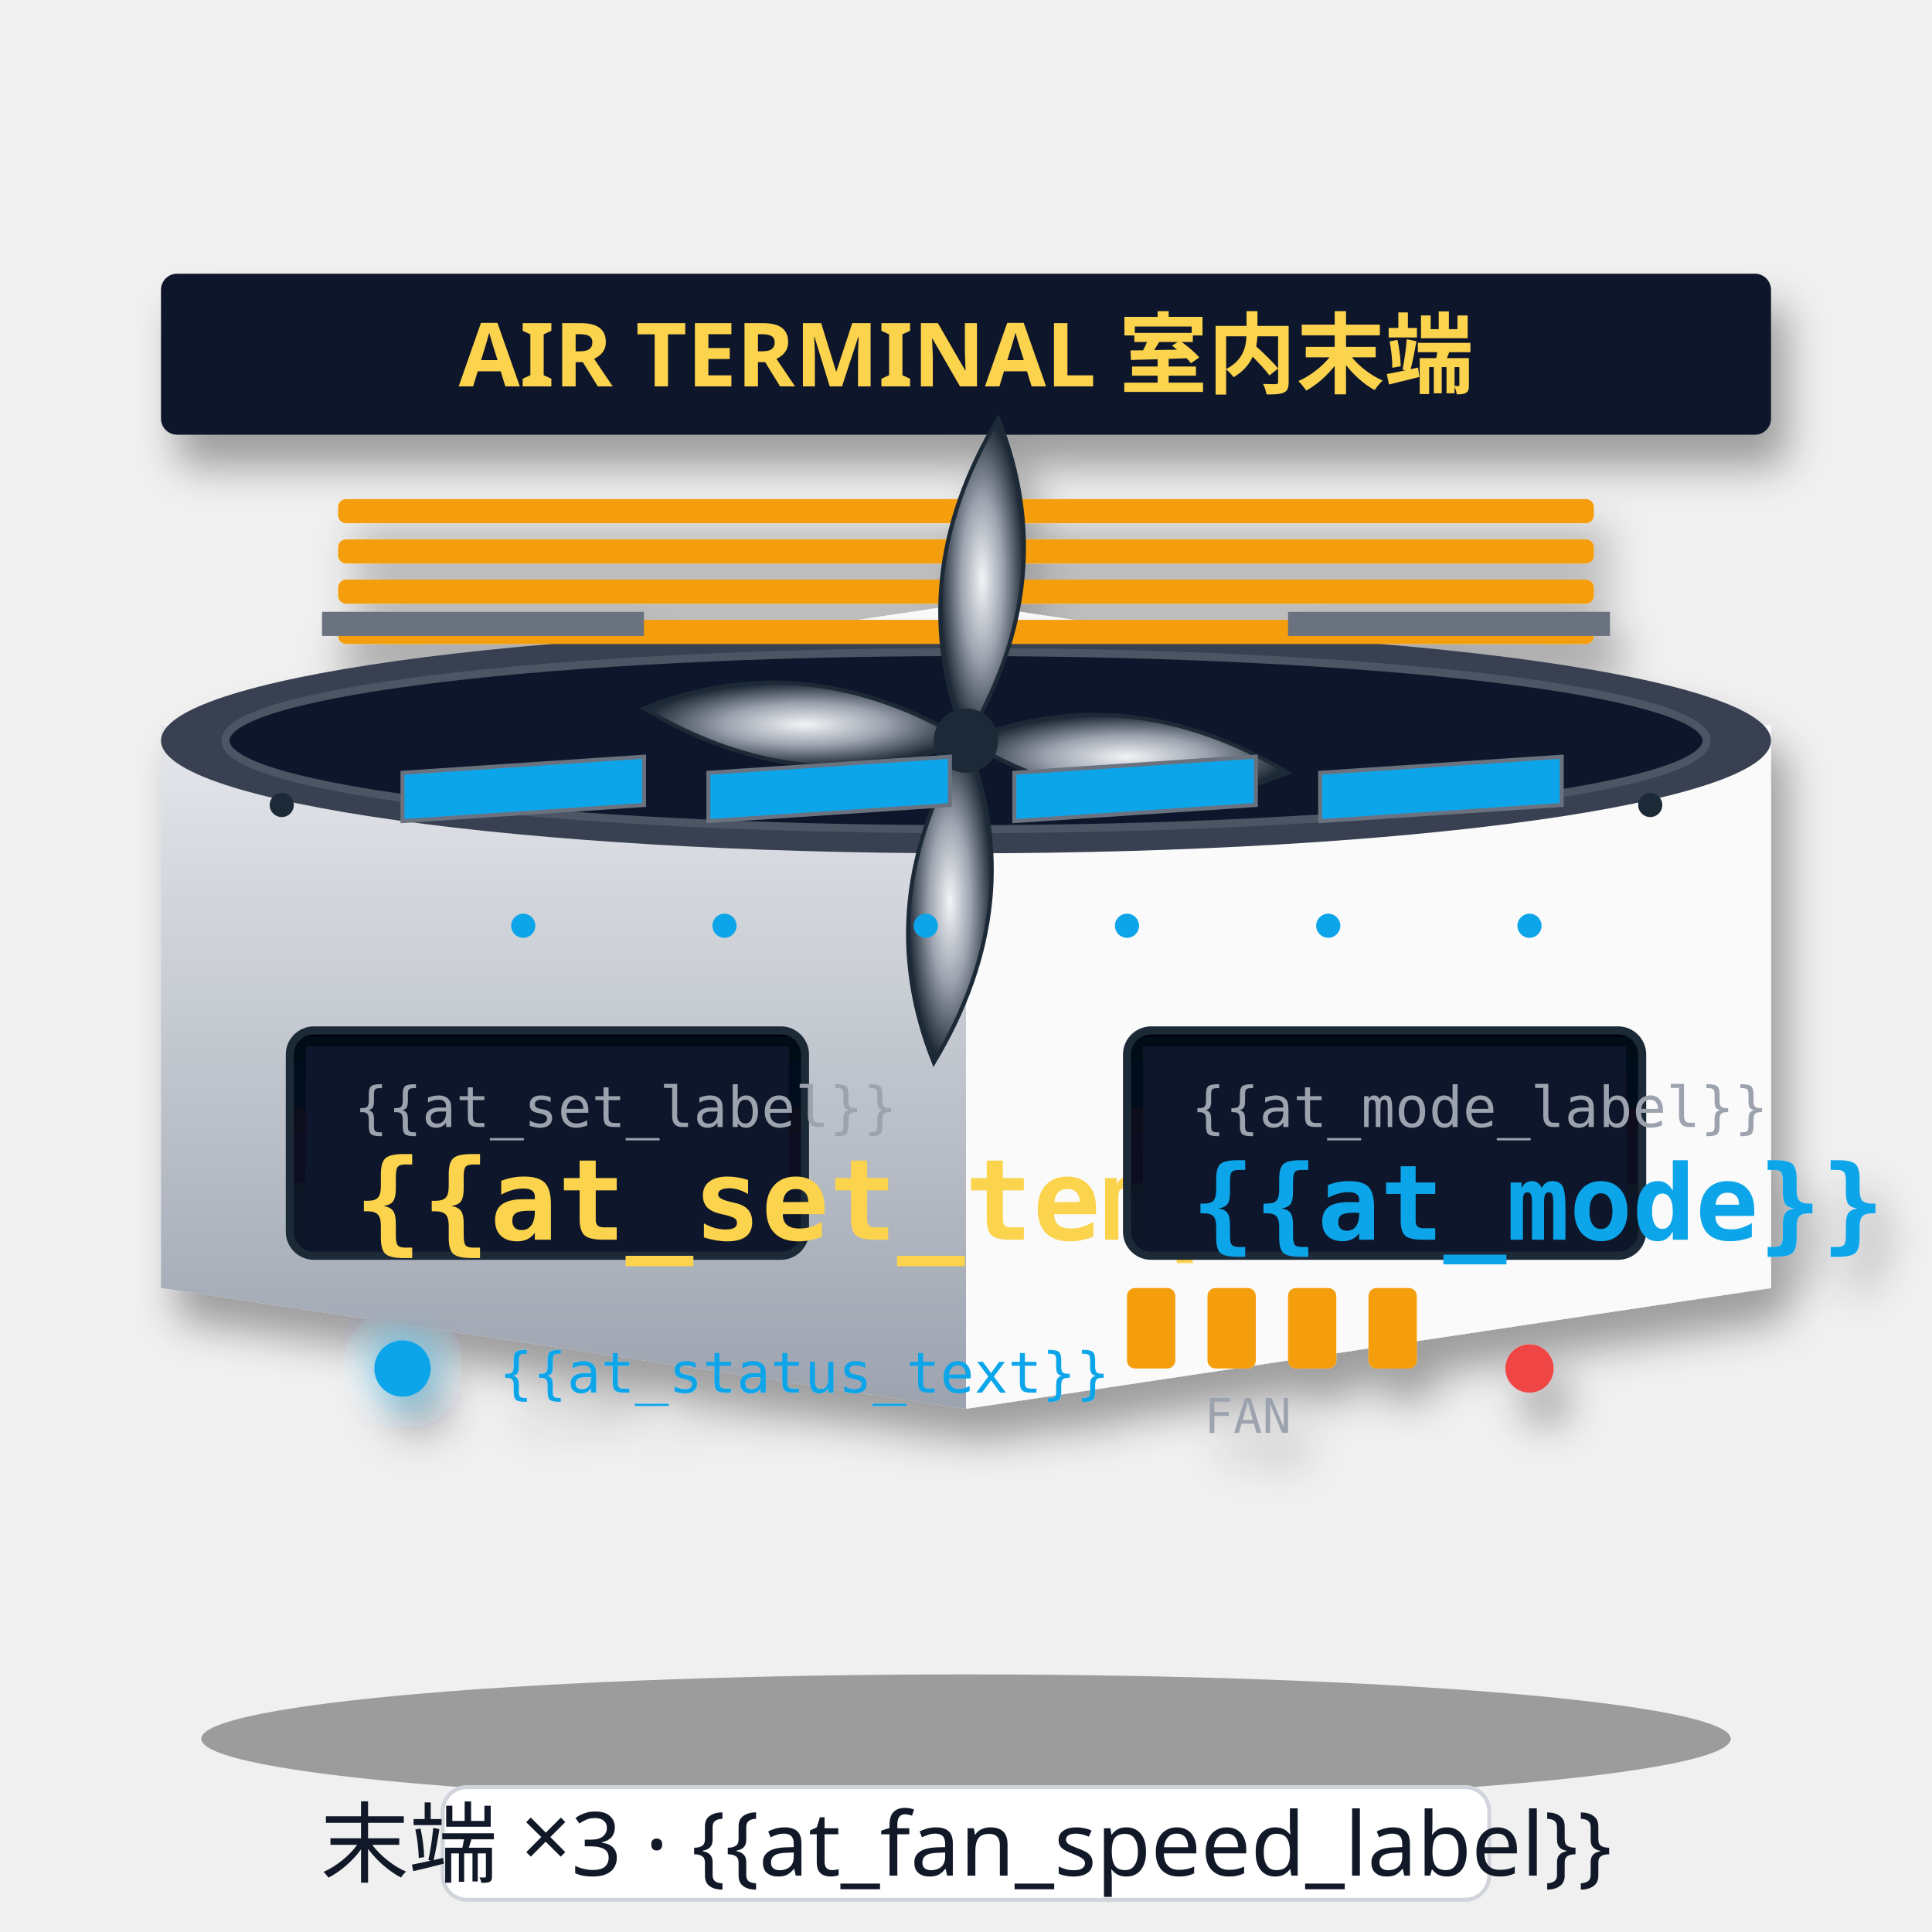
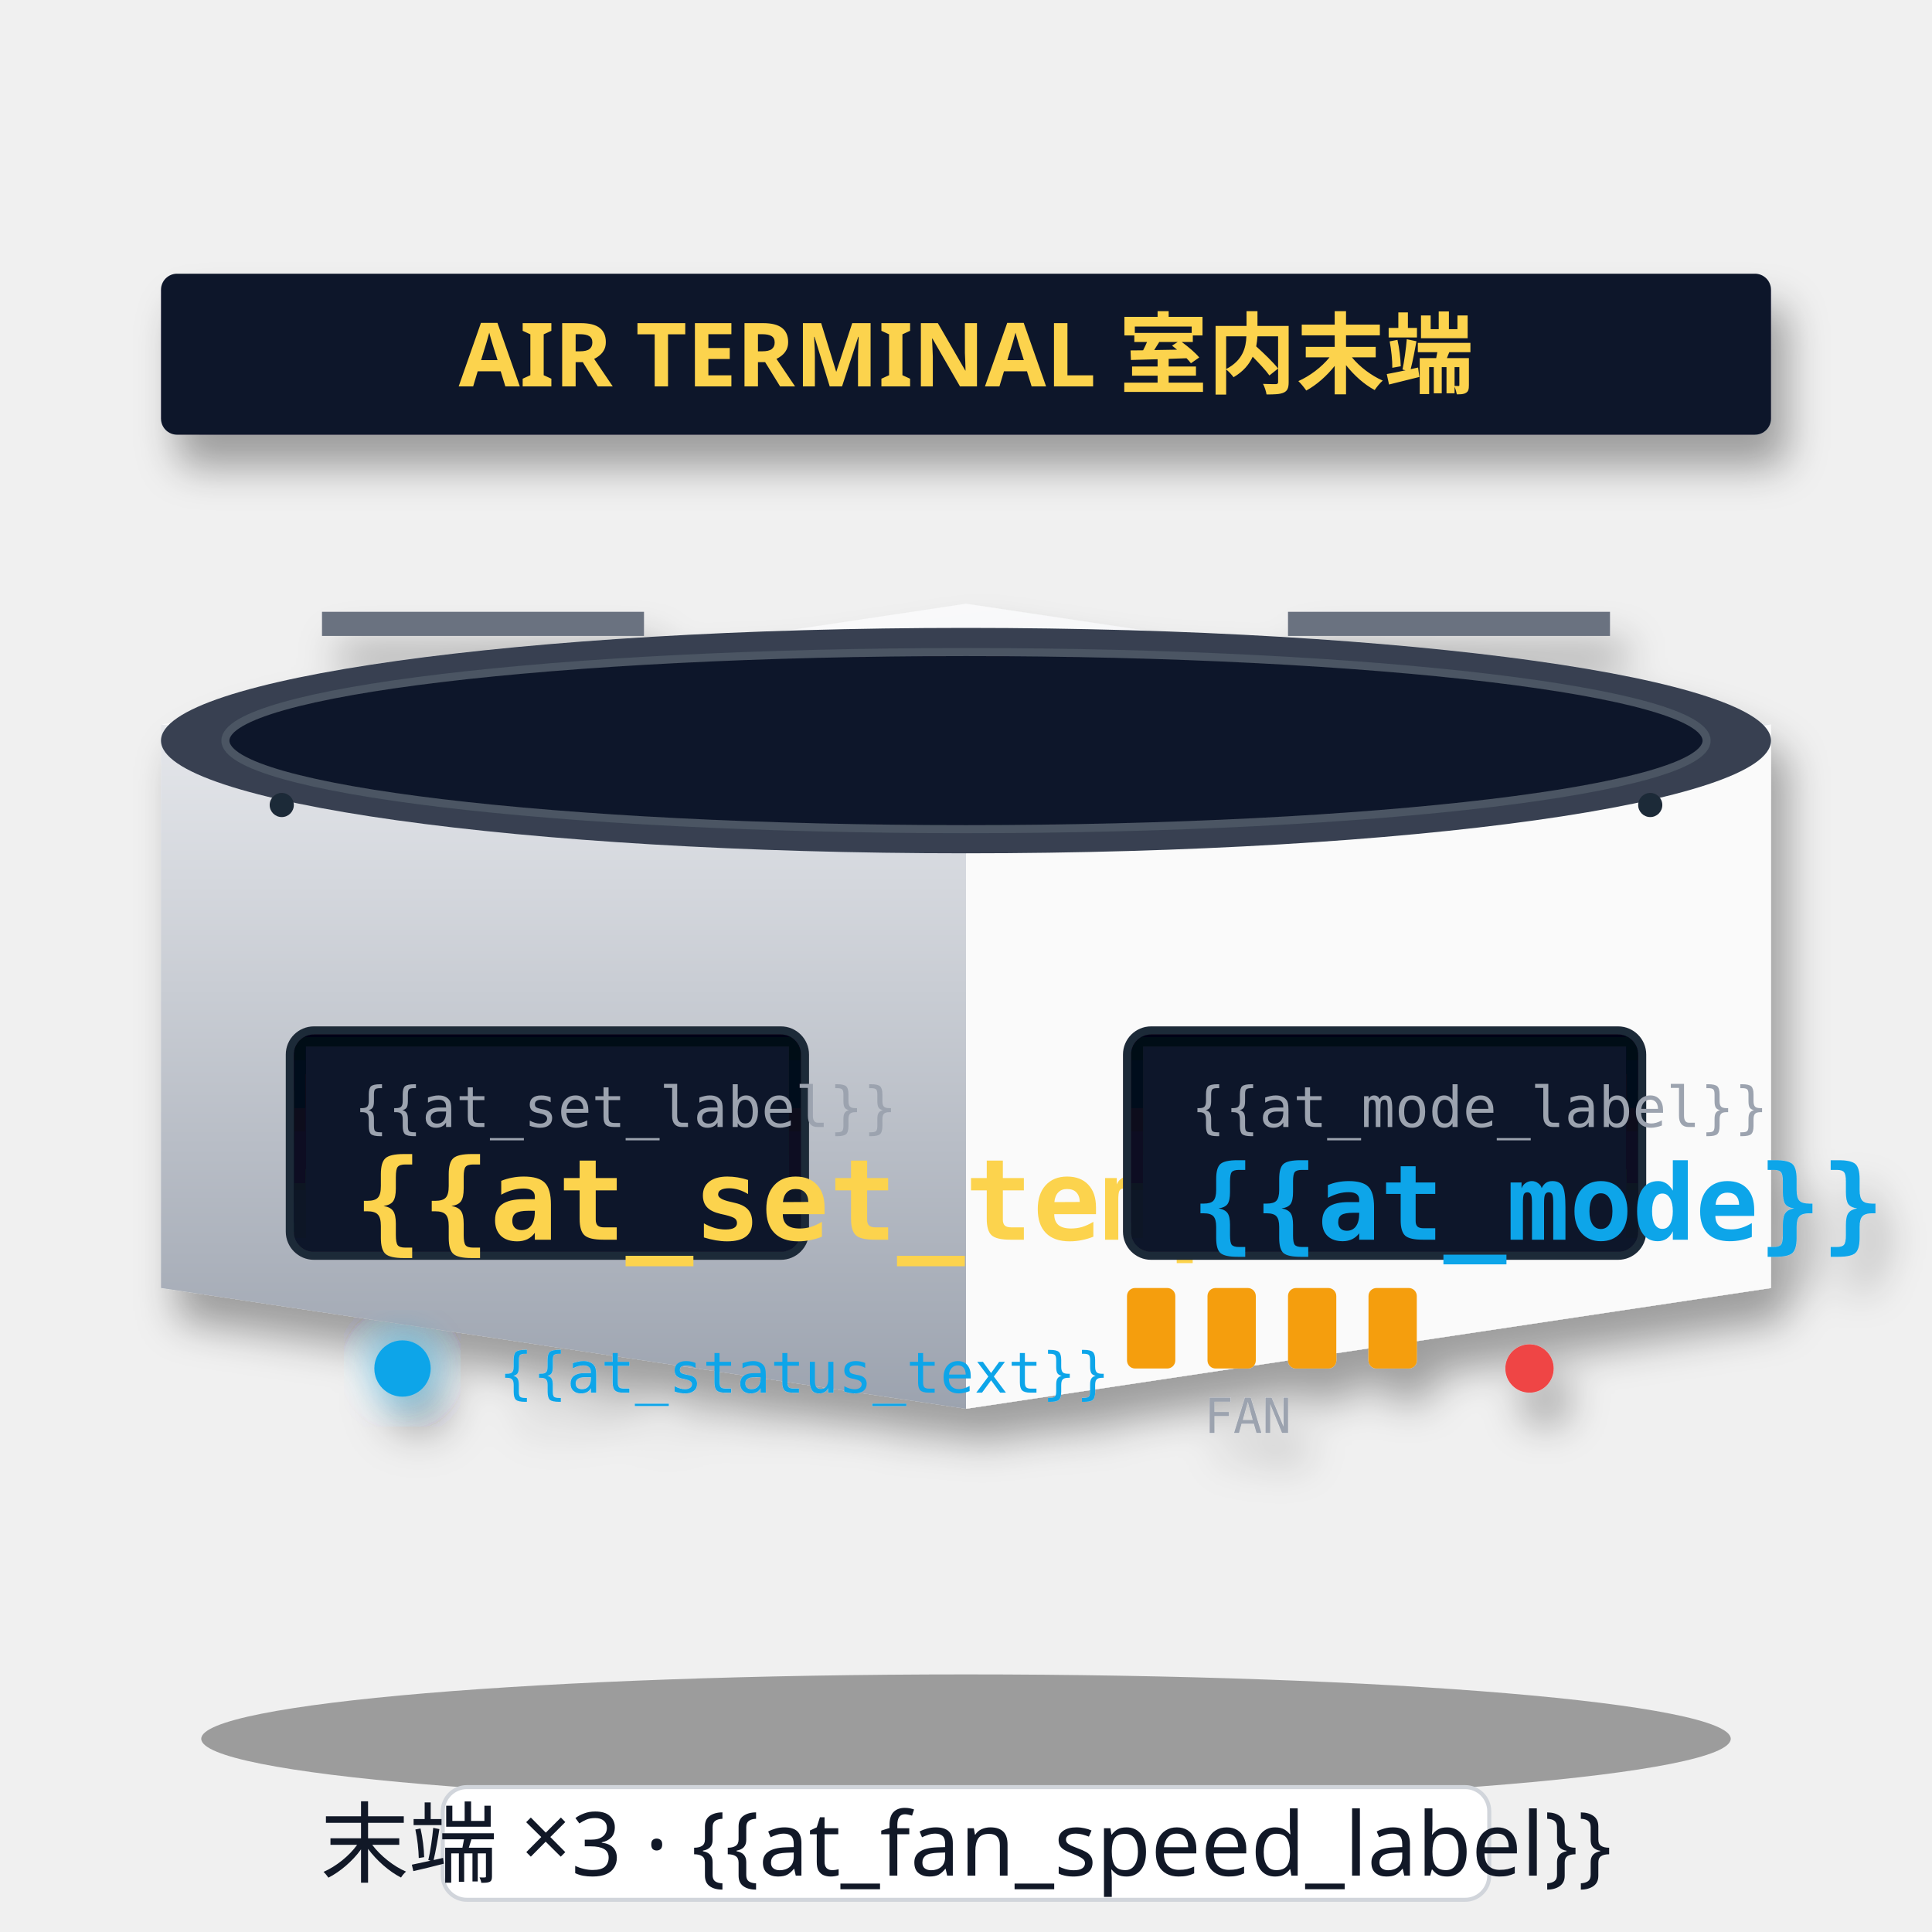
<svg xmlns="http://www.w3.org/2000/svg" viewBox="0 0 240 240" width="240" height="240" id="air-terminal">
  <defs>
    <linearGradient id="atT" x1="0%" y1="0%" x2="100%" y2="100%">
      <stop offset="0%" stop-color="#FFFFFF" />
      <stop offset="50%" stop-color="#F3F4F6" />
      <stop offset="100%" stop-color="#D1D5DB" />
    </linearGradient>
    <linearGradient id="atS" x1="0%" y1="0%" x2="0%" y2="100%">
      <stop offset="0%" stop-color="#E5E7EB" />
      <stop offset="100%" stop-color="#9CA3AF" />
    </linearGradient>
    <linearGradient id="lcd11" x1="0%" y1="0%" x2="0%" y2="100%">
      <stop offset="0%" stop-color="#020617" />
      <stop offset="100%" stop-color="#0F172A" />
    </linearGradient>
    <radialGradient id="atFanG" cx="50%" cy="50%" r="50%">
      <stop offset="0%" stop-color="#F3F4F6" />
      <stop offset="50%" stop-color="#9CA3AF" />
      <stop offset="100%" stop-color="#1F2937" />
    </radialGradient>
    <radialGradient id="ledB11" cx="50%" cy="50%" r="50%">
      <stop offset="0%" stop-color="#BAE6FD" />
      <stop offset="50%" stop-color="#0EA5E9" />
      <stop offset="100%" stop-color="#0C4A6E" />
    </radialGradient>
    <radialGradient id="ledO11" cx="50%" cy="50%" r="50%">
      <stop offset="0%" stop-color="#FED7AA" />
      <stop offset="50%" stop-color="#F97316" />
      <stop offset="100%" stop-color="#7C2D12" />
    </radialGradient>
    <radialGradient id="ledR11" cx="50%" cy="50%" r="50%">
      <stop offset="0%" stop-color="#FCA5A5" />
      <stop offset="50%" stop-color="#EF4444" />
      <stop offset="100%" stop-color="#7F1D1D" />
    </radialGradient>
    <radialGradient id="ledGl11" cx="50%" cy="50%" r="50%">
      <stop offset="0%" stop-color="#0EA5E9" stop-opacity="0.5" />
      <stop offset="100%" stop-color="#0EA5E9" stop-opacity="0" />
    </radialGradient>
    <filter id="ds11">
      <feDropShadow dx="2" dy="4" stdDeviation="2.5" flood-color="#000" flood-opacity="0.35" />
    </filter>
    <filter id="gl11">
      <feGaussianBlur stdDeviation="1.8" />
    </filter>
  </defs>
  <style>
      /* ============ 末端风盘动画 ============ */
      .anim-fan-coil, .anim-air-particle, .anim-louver-wave, .anim-intake-louver {
        opacity: 0;
      }
      .anim-fan-coil {
        transform-origin: 120px 92px;
        transform-box: view-box;
      }
-       [data-anim-fan-state="on"] .anim-fan-coil,
-       [data-anim-state="cool"] .anim-fan-coil,
-       [data-anim-state="heat"] .anim-fan-coil,
-       [data-anim-state="on"] .anim-fan-coil,
-       [data-anim-fan-state="heat"] .anim-fan-coil {
+       [data-anim-state="cool"][data-anim-fan-running="true"] .anim-fan-coil,
+       [data-anim-state="heat"][data-anim-fan-running="true"] .anim-fan-coil {
        opacity: 1;
        animation: fan-coil-spin var(--anim-fan-duration, 1.2s) linear infinite;
      }
      @keyframes fan-coil-spin { to { transform: rotate(360deg); } }

      /* v0.3.2: 风扇颜色按冷热变化（cool=蓝 / heat=橙 / off=灰） */
      .anim-fan-coil path { fill: var(--anim-fan-color, url(#atFanG)); transition: fill 0.3s; }

-       [data-anim-state="cool"] .anim-air-particle,
-       [data-anim-fan-state="heat"] .anim-air-particle {
+       [data-anim-state="cool"][data-anim-fan-running="true"] .anim-air-particle,
+       [data-anim-state="heat"][data-anim-fan-running="true"] .anim-air-particle {
        opacity: 1;
        animation: air-flow var(--anim-air-speed, 1s) linear infinite;
      }
      [data-anim-state="cool"] .anim-air-particle { fill: #0EA5E9; }
-       [data-anim-fan-state="heat"] .anim-air-particle { fill: #F97316; }
+       [data-anim-state="heat"] .anim-air-particle { fill: #F97316; }
      @keyframes air-flow {
        0%   { transform: translateY(0); opacity: 0; }
        20%  { opacity: 0.9; }
        100% { transform: translateY(60px); opacity: 0; }
      }

-       [data-anim-fan-state="on"] .anim-louver-wave,
-       [data-anim-state="cool"] .anim-louver-wave,
-       [data-anim-fan-state="heat"] .anim-louver-wave {
+       [data-anim-state="cool"][data-anim-fan-running="true"] .anim-louver-wave,
+       [data-anim-state="heat"][data-anim-fan-running="true"] .anim-louver-wave {
        opacity: 1;
        animation: louver-wave 1.5s ease-in-out infinite;
      }
      @keyframes louver-wave {
        0%, 100% { opacity: 0.4; }
        50%      { opacity: 1; }
      }

      /* v0.3.1: 顶部进风格栅发光（按 --anim-fan-speed-norm 0~1 归一化）
         M1.5 Round 9：data-anim-fan-state 改为 data-anim-state（injector 实际写入根 data-anim-state） */
-       [data-anim-state="cool"] .anim-intake-louver,
-       [data-anim-state="heat"] .anim-intake-louver {
+       [data-anim-state="cool"][data-anim-fan-running="true"] .anim-intake-louver,
+       [data-anim-state="heat"][data-anim-fan-running="true"] .anim-intake-louver {
        opacity: 1;
      }
      [data-anim-state="off"] .anim-intake-louver {
        opacity: 0.25;
      }
      .anim-intake-louver rect {
        fill: rgba(245, 158, 11, calc(var(--anim-fan-speed-norm, 0) * 0.95));
        transition: fill 0.3s ease-in-out;
      }
      .anim-intake-louver rect:nth-child(1) { opacity: calc(var(--anim-fan-speed-norm, 0) * 1.0 + 0.15); }
      .anim-intake-louver rect:nth-child(2) { opacity: calc(var(--anim-fan-speed-norm, 0) * 0.85 + 0.15); }
      .anim-intake-louver rect:nth-child(3) { opacity: calc(var(--anim-fan-speed-norm, 0) * 0.7 + 0.15); }
      .anim-intake-louver rect:nth-child(4) { opacity: calc(var(--anim-fan-speed-norm, 0) * 0.55 + 0.15); }

      /* v0.3.2: 状态 LED 颜色按 root 状态切换 */
      .anim-at-status-led { transition: fill 0.3s; }
      .anim-at-status-text { transition: fill 0.3s; }
      [data-anim-state="cool"] .anim-at-status-led { fill: #0EA5E9; }
      [data-anim-state="cool"] .anim-at-status-text { fill: #0EA5E9; }
      [data-anim-state="heat"] .anim-at-status-led { fill: #F97316; }
      [data-anim-state="heat"] .anim-at-status-text { fill: #F97316; }
-       [data-anim-state="off"] .anim-at-status-led,
-       [data-anim-fan-state="off"] .anim-at-status-led { fill: #9CA3AF; }
-       [data-anim-state="off"] .anim-at-status-text,
-       [data-anim-fan-state="off"] .anim-at-status-text { fill: #9CA3AF; }
+       [data-anim-state="off"] .anim-at-status-led { fill: #9CA3AF; }
+       [data-anim-state="off"] .anim-at-status-text { fill: #9CA3AF; }

      /* v0.3.2: 出风格栅冷热色 */
      .anim-louver-wave { transition: fill 0.3s; }
      [data-anim-state="cool"] .anim-louver-wave { fill: #0EA5E9; }
      [data-anim-state="heat"] .anim-louver-wave { fill: #F97316; }

      /* v0.3.1: 4 档 LED 按 --anim-fan-speed-norm 点亮（0~1 归一化，按档位 0/0.33/0.66/1 阈值） */
      .anim-fan-leds .anim-fan-led { transition: fill 0.3s ease-in-out; }
      .anim-fan-leds .anim-fan-led[data-led="0"] { fill: rgb(245, 158, 11); opacity: calc(var(--anim-fan-speed-norm, 0) * 3); }
      .anim-fan-leds .anim-fan-led[data-led="1"] { fill: rgb(245, 158, 11); opacity: calc((var(--anim-fan-speed-norm, 0) - 0.25) * 3); }
      .anim-fan-leds .anim-fan-led[data-led="2"] { fill: rgb(245, 158, 11); opacity: calc((var(--anim-fan-speed-norm, 0) - 0.55) * 3); }
      .anim-fan-leds .anim-fan-led[data-led="3"] { fill: rgb(245, 158, 11); opacity: calc((var(--anim-fan-speed-norm, 0) - 0.85) * 3); }
    </style>
  <ellipse cx="120" cy="216" rx="95" ry="8" fill="rgba(0,0,0,0.35)" />
  <g filter="url(#ds11)" data-component-id="air-terminal" data-clickable="true" data-anim-state="cool">
    <rect x="20" y="34" width="200" height="20" rx="2" fill="#0F172A" />
    <text x="120" y="48" text-anchor="middle" font-size="11" font-weight="bold" fill="#FCD34D" font-family="sans-serif">AIR TERMINAL 室内末端</text>
    <polygon points="20,90 120,75 220,90 120,105" fill="url(#atT)" />
    <polygon points="20,90 20,160 120,175 120,105" fill="url(#atS)" />
    <polygon points="220,90 220,160 120,175 120,105" fill="#FAFAFA" />
    <ellipse cx="120" cy="92" rx="100" ry="14" fill="#374151" />
    <ellipse cx="120" cy="92" rx="92" ry="11" fill="#0F172A" />
    <ellipse cx="120" cy="92" rx="92" ry="11" fill="none" stroke="#4B5563" stroke-width="1" />
    <g class="anim-intake-louver" data-animation-id="at_anim_fan_speed">
      <rect x="42" y="62" width="156" height="3" rx="1" fill="#F59E0B" />
      <rect x="42" y="67" width="156" height="3" rx="1" fill="#F59E0B" />
      <rect x="42" y="72" width="156" height="3" rx="1" fill="#F59E0B" />
      <rect x="42" y="77" width="156" height="3" rx="1" fill="#F59E0B" />
    </g>
    <g class="anim-fan-coil" data-animation-id="at_anim_fan" data-animation-type="rotate">
      <g fill="url(#atFanG)" stroke="#1F2937" stroke-width="0.5">
        <path d="M 120 92 Q 100 80 80 88 Q 100 100 120 92 Z" />
        <path d="M 120 92 Q 100 80 80 88 Q 100 100 120 92 Z" transform="rotate(90, 120, 92)" />
        <path d="M 120 92 Q 100 80 80 88 Q 100 100 120 92 Z" transform="rotate(180, 120, 92)" />
        <path d="M 120 92 Q 100 80 80 88 Q 100 100 120 92 Z" transform="rotate(270, 120, 92)" />
      </g>
      <circle cx="120" cy="92" r="4" fill="#1F2937" />
    </g>
    <g fill="#1F2937" stroke="#6B7280" stroke-width="0.5" class="anim-louver-wave">
      <path d="M 50 96 L 80 94 L 80 100 L 50 102 Z" />
      <path d="M 88 96 L 118 94 L 118 100 L 88 102 Z" />
      <path d="M 126 96 L 156 94 L 156 100 L 126 102 Z" />
      <path d="M 164 96 L 194 94 L 194 100 L 164 102 Z" />
    </g>
    <g data-animation-id="at_anim_air_flow">
      <circle class="anim-air-particle" cx="65" cy="115" r="1.5" fill="#0EA5E9" style="animation-delay: 0s" />
      <circle class="anim-air-particle" cx="90" cy="115" r="1.5" fill="#0EA5E9" style="animation-delay: 0.2s" />
      <circle class="anim-air-particle" cx="115" cy="115" r="1.5" fill="#0EA5E9" style="animation-delay: 0.4s" />
      <circle class="anim-air-particle" cx="140" cy="115" r="1.5" fill="#0EA5E9" style="animation-delay: 0.6s" />
      <circle class="anim-air-particle" cx="165" cy="115" r="1.5" fill="#0EA5E9" style="animation-delay: 0.8s" />
      <circle class="anim-air-particle" cx="190" cy="115" r="1.5" fill="#0EA5E9" style="animation-delay: 1.0s" />
    </g>
    <rect x="36" y="128" width="64" height="28" rx="3" fill="url(#lcd11)" stroke="#1F2937" stroke-width="1" />
    <rect x="38" y="130" width="60" height="24" fill="#0F172A" />
    <text data-field="at_set_label" x="44" y="140" font-size="7" fill="#9CA3AF" font-family="monospace">{{at_set_label}}</text>
    <text data-field="at_set_temp" x="44" y="154" font-size="14" font-weight="bold" fill="#FCD34D" font-family="monospace">{{at_set_temp}}</text>
    <rect x="140" y="128" width="64" height="28" rx="3" fill="url(#lcd11)" stroke="#1F2937" stroke-width="1" />
    <rect x="142" y="130" width="60" height="24" fill="#0F172A" />
    <text data-field="at_mode_label" x="148" y="140" font-size="7" fill="#9CA3AF" font-family="monospace">{{at_mode_label}}</text>
    <text data-field="at_mode" x="148" y="154" font-size="13" font-weight="bold" fill="#0EA5E9" font-family="monospace">{{at_mode}}</text>
    <circle data-field="at_status_glow" cx="50" cy="170" r="6" fill="url(#ledGl11)" filter="url(#gl11)" />
    <circle data-field="at_status_led" class="anim-at-status-led" cx="50" cy="170" r="3.5" fill="url(#ledB11)" />
    <text data-field="at_status_text" class="anim-at-status-text" x="62" y="173" font-size="7" fill="#0EA5E9" font-family="monospace">{{at_status_text}}</text>
    <g data-animation-id="at_anim_fan_speed" class="anim-fan-leds">
      <rect class="anim-fan-led" data-led="0" x="140" y="160" width="6" height="10" rx="1" fill="#9CA3AF" />
      <rect class="anim-fan-led" data-led="1" x="150" y="160" width="6" height="10" rx="1" fill="#9CA3AF" />
      <rect class="anim-fan-led" data-led="2" x="160" y="160" width="6" height="10" rx="1" fill="#9CA3AF" />
      <rect class="anim-fan-led" data-led="3" x="170" y="160" width="6" height="10" rx="1" fill="#9CA3AF" />
      <text x="155" y="178" text-anchor="middle" font-size="6" fill="#9CA3AF" font-family="monospace">FAN</text>
    </g>
    <circle cx="190" cy="170" r="3" fill="#EF4444" />
    <rect x="40" y="76" width="40" height="3" fill="#6B7280" />
    <rect x="160" y="76" width="40" height="3" fill="#6B7280" />
    <circle cx="35" cy="100" r="1.5" fill="#1F2937" />
    <circle cx="205" cy="100" r="1.5" fill="#1F2937" />
    <rect data-click-target="air-terminal" x="0" y="0" width="240" height="220" fill="transparent" pointer-events="all" style="cursor: pointer;" />
  </g>
  <rect x="55" y="222" width="130" height="14" rx="3" fill="white" stroke="#D1D5DB" stroke-width="0.5" />
  <text x="120" y="233" text-anchor="middle" font-size="11" fill="#111827" font-family="sans-serif" font-weight="500">末端 ×<tspan data-field="at_count">3</tspan> · <tspan data-field="at_fan_speed_label">{{at_fan_speed_label}}</tspan>
  </text>
</svg>
